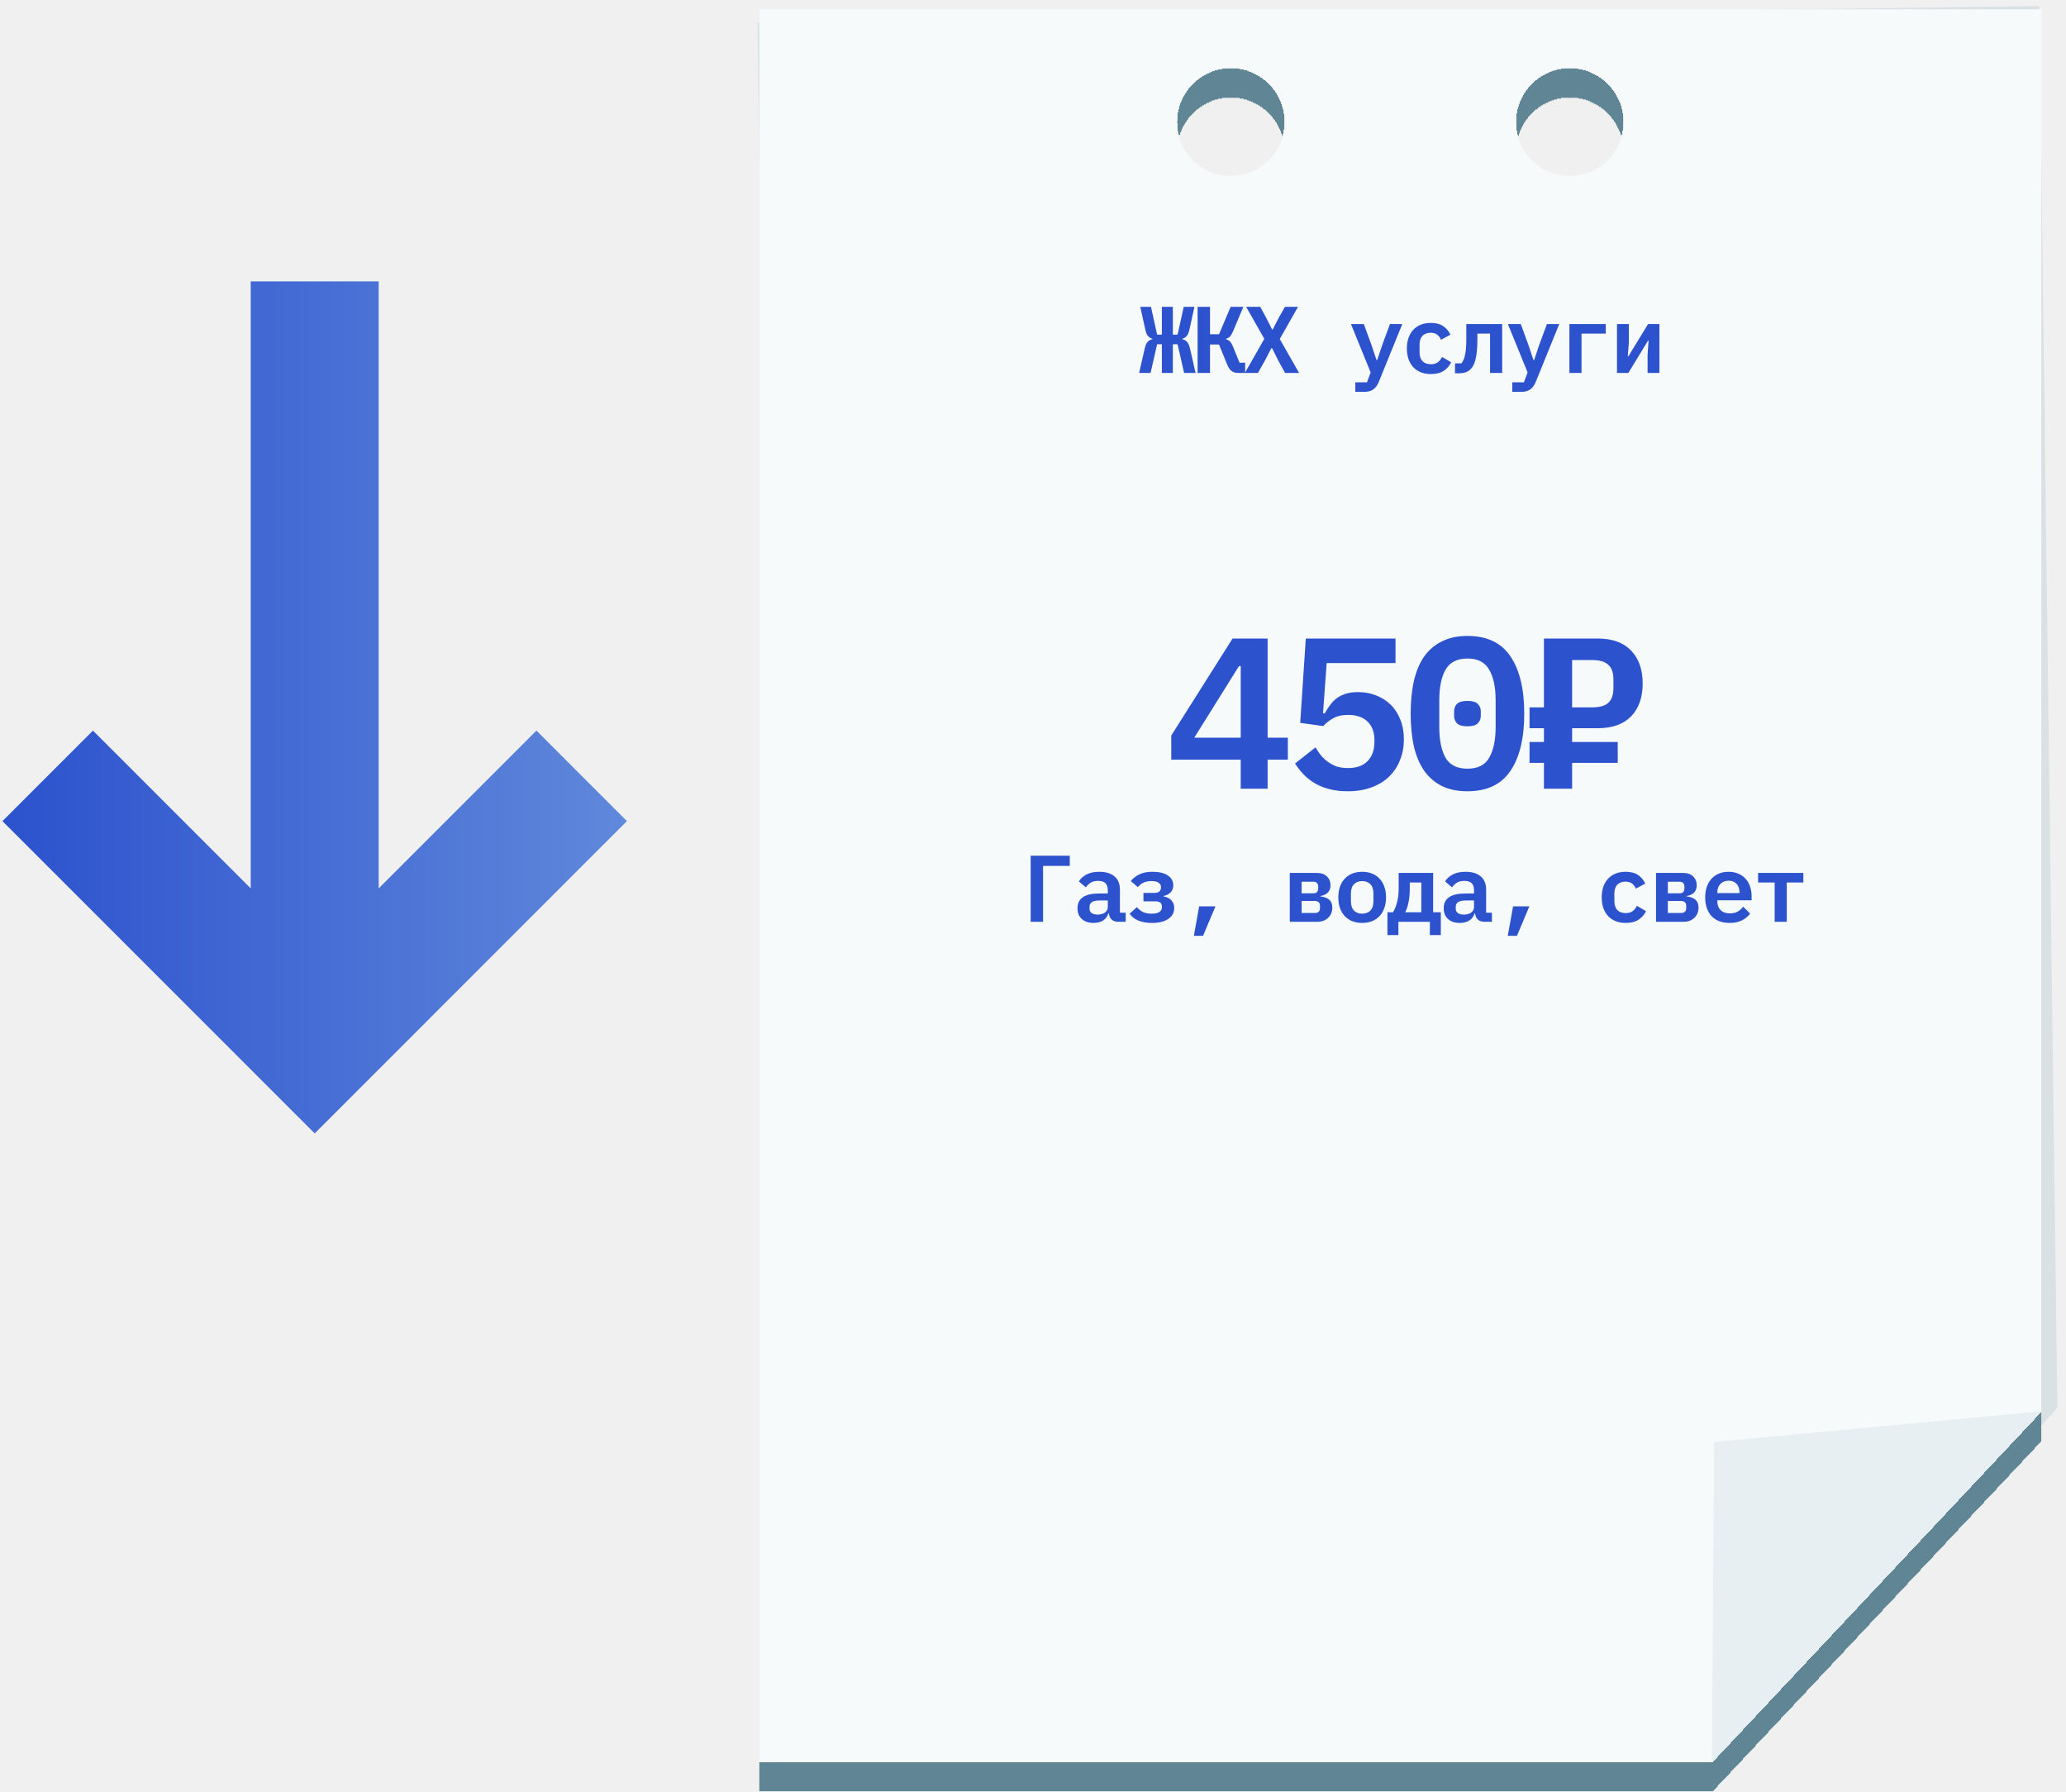
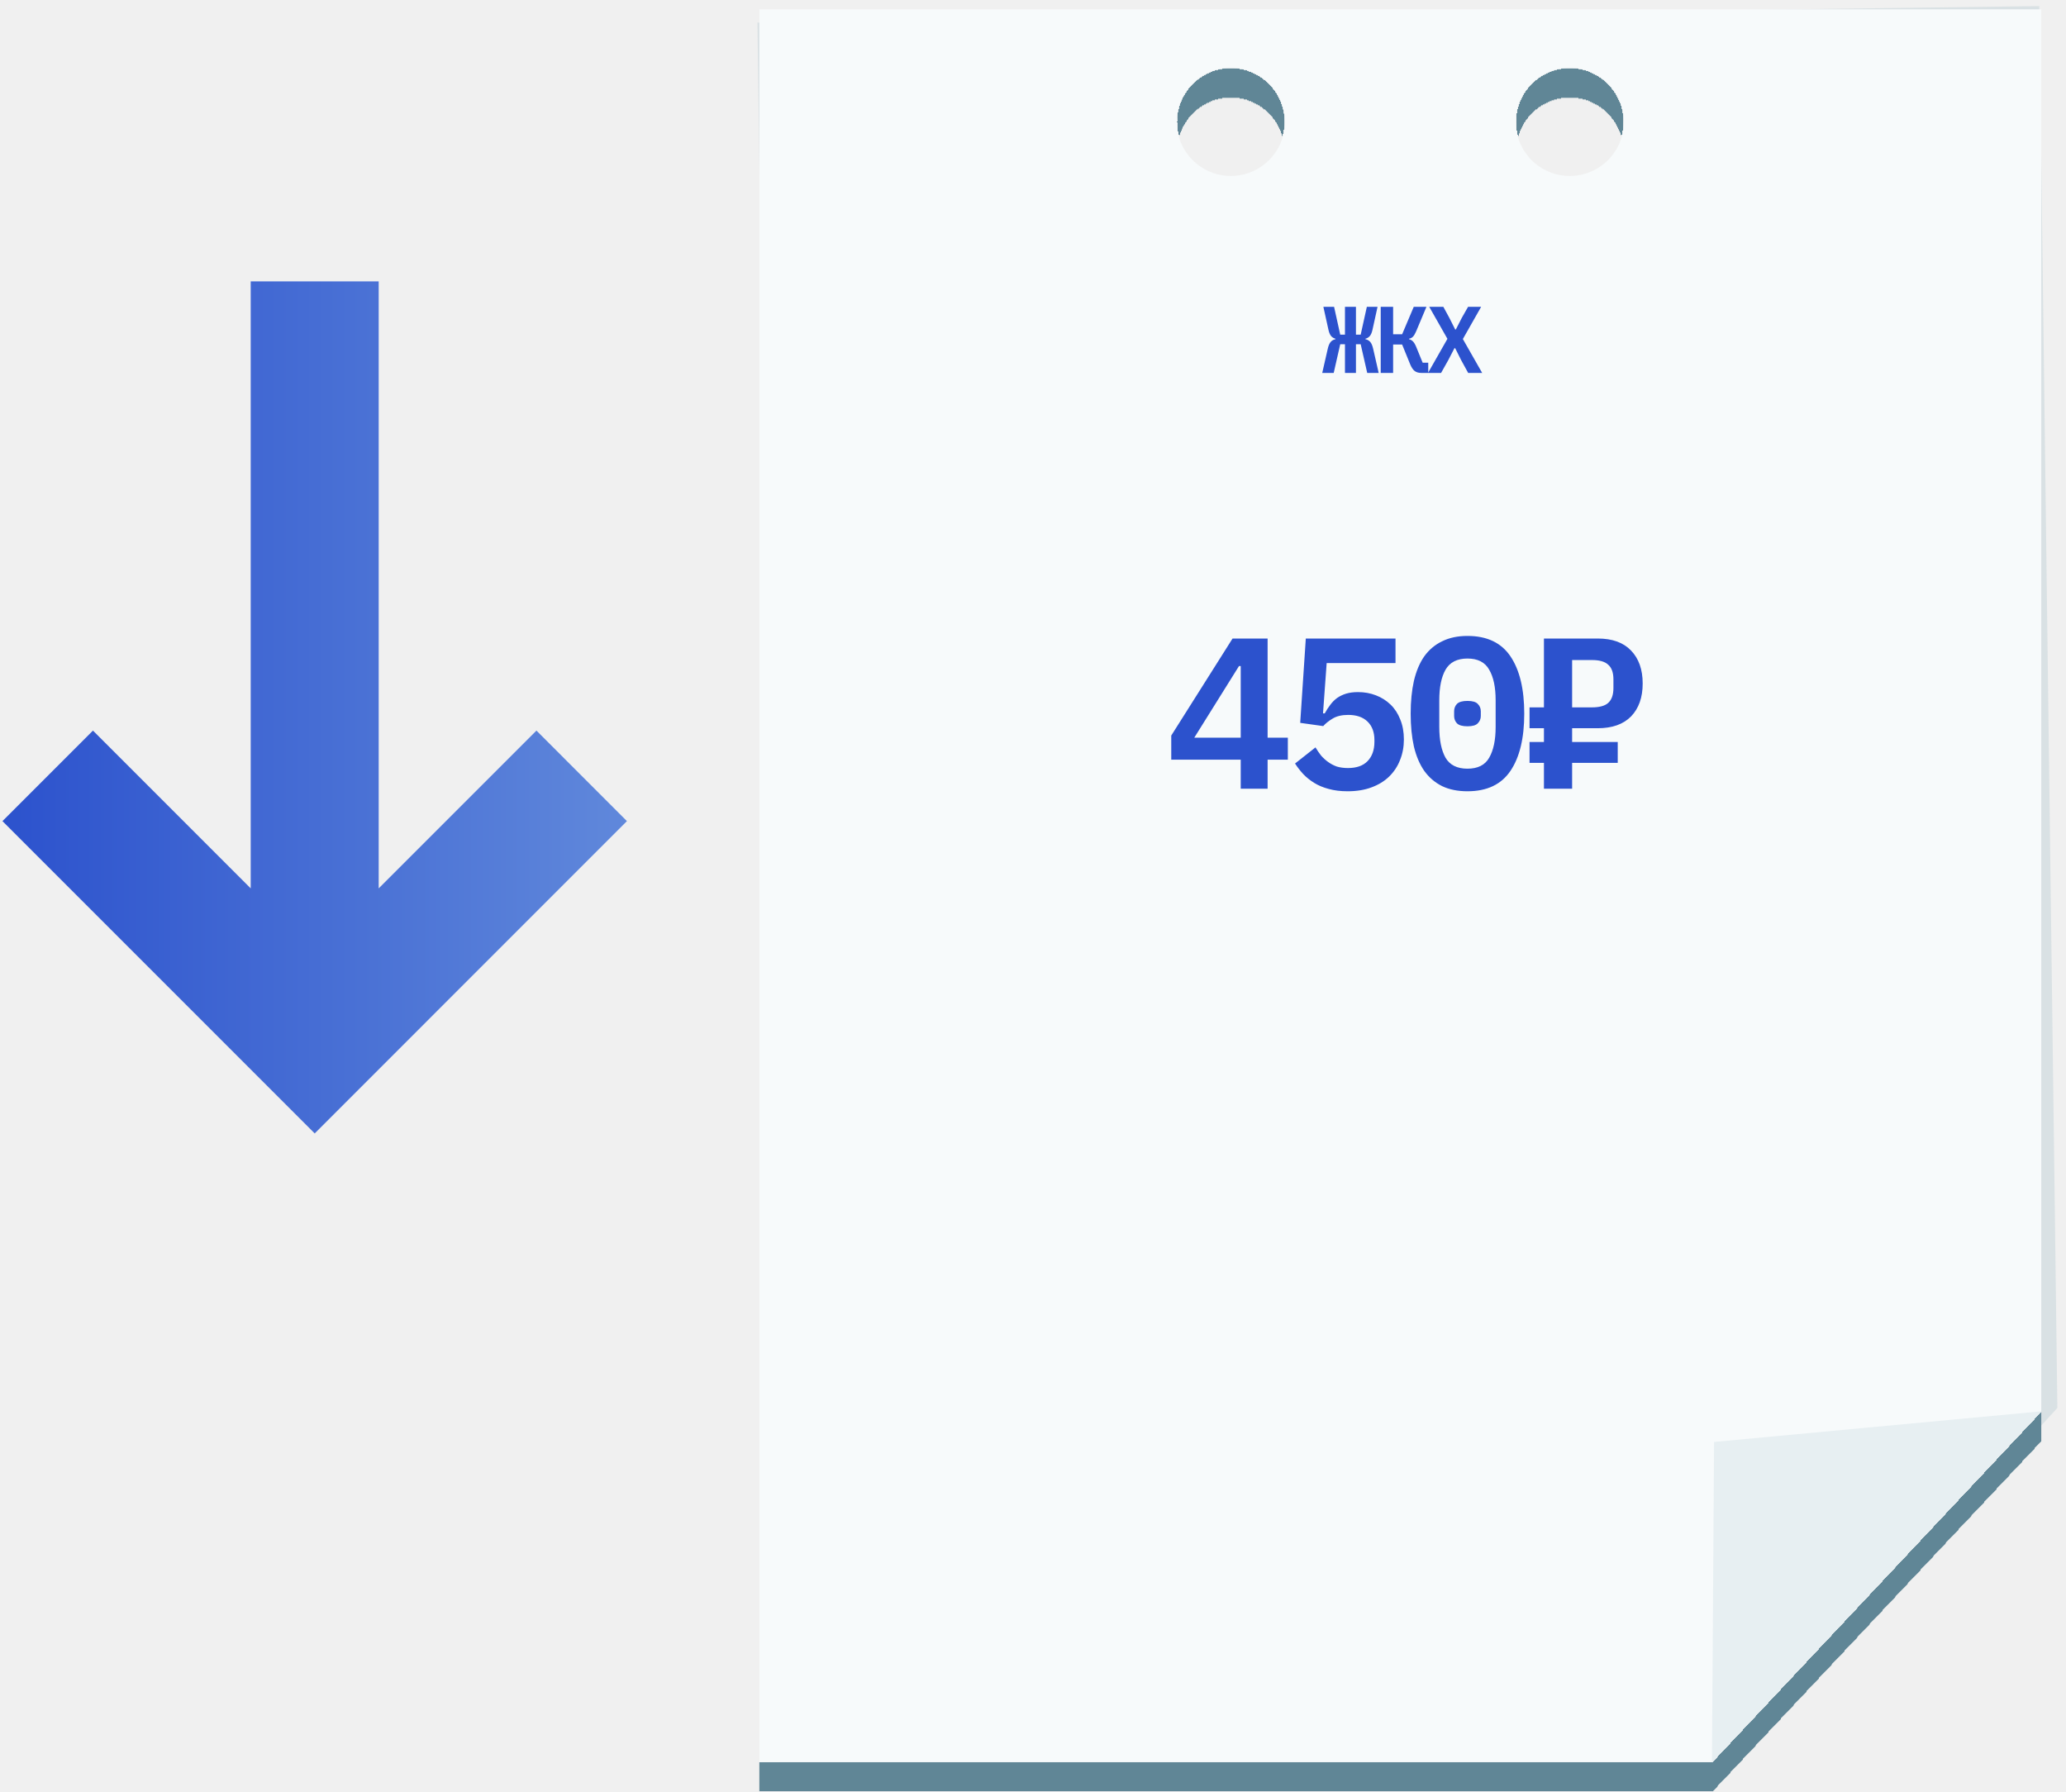
<svg xmlns="http://www.w3.org/2000/svg" width="158" height="137" viewBox="0 0 158 137" fill="none">
  <mask id="path-1-inside-1_201_2" fill="white">
    <path d="M19.172 67.923L19.172 21.514L28.962 21.514L28.962 67.923L41.025 55.86L47.947 62.783L24.067 86.664L0.186 62.783L7.109 55.86L19.172 67.923Z" />
  </mask>
  <path d="M19.172 67.923L19.172 21.514L28.962 21.514L28.962 67.923L41.025 55.86L47.947 62.783L24.067 86.664L0.186 62.783L7.109 55.86L19.172 67.923Z" fill="white" />
  <path d="M19.172 67.923L11.393 75.701L30.172 94.479L30.172 67.923L19.172 67.923ZM19.172 21.514L19.172 10.514L8.172 10.514L8.171 21.514L19.172 21.514ZM28.962 21.514L39.962 21.514L39.962 10.514L28.962 10.514L28.962 21.514ZM28.962 67.923L17.962 67.923L17.962 94.479L36.74 75.701L28.962 67.923ZM41.025 55.86L48.803 48.082L41.025 40.304L33.246 48.082L41.025 55.86ZM47.947 62.783L55.725 70.561L63.504 62.783L55.725 55.005L47.947 62.783ZM24.067 86.664L16.288 94.442L24.067 102.22L31.845 94.442L24.067 86.664ZM0.186 62.783L-7.592 55.005L-15.37 62.783L-7.592 70.561L0.186 62.783ZM7.109 55.86L14.887 48.082L7.109 40.304L-0.669 48.082L7.109 55.86ZM19.172 67.923L30.172 67.923L30.172 21.514L19.172 21.514L8.171 21.514L8.171 67.923L19.172 67.923ZM19.172 21.514L19.172 32.514L28.962 32.514L28.962 21.514L28.962 10.514L19.172 10.514L19.172 21.514ZM28.962 21.514L17.962 21.514L17.962 67.923L28.962 67.923L39.962 67.923L39.962 21.514L28.962 21.514ZM28.962 67.923L36.74 75.701L48.803 63.638L41.025 55.86L33.246 48.082L21.184 60.145L28.962 67.923ZM41.025 55.86L33.246 63.638L40.169 70.561L47.947 62.783L55.725 55.005L48.803 48.082L41.025 55.86ZM47.947 62.783L40.169 55.005L16.288 78.885L24.067 86.664L31.845 94.442L55.725 70.561L47.947 62.783ZM24.067 86.664L31.845 78.885L7.964 55.005L0.186 62.783L-7.592 70.561L16.288 94.442L24.067 86.664ZM0.186 62.783L7.964 70.561L14.887 63.638L7.109 55.86L-0.669 48.082L-7.592 55.005L0.186 62.783ZM7.109 55.86L-0.669 63.638L11.393 75.701L19.172 67.923L26.95 60.145L14.887 48.082L7.109 55.86Z" fill="url(#paint0_linear_201_2)" mask="url(#path-1-inside-1_201_2)" />
  <g style="mix-blend-mode:multiply">
    <path d="M57.928 1.728L59.653 135.739L132.506 134.804L157.34 107.652L155.957 0.466L57.928 1.728ZM94.146 14.008C91.858 14.038 89.989 12.207 89.959 9.927C89.928 7.648 91.76 5.771 94.039 5.74C96.319 5.71 98.196 7.541 98.227 9.821C98.257 12.101 96.425 13.978 94.146 14.008ZM120.066 13.674C117.779 13.704 115.91 11.873 115.879 9.593C115.849 7.313 117.68 5.436 119.96 5.406C122.24 5.375 124.117 7.207 124.147 9.487C124.178 11.766 122.346 13.643 120.066 13.674Z" fill="#E7EFF2" />
  </g>
  <g filter="url(#filter0_d_201_2)">
    <path d="M58.072 0.71L58.072 134.736H130.925L156.109 107.911V0.71L58.072 0.71ZM94.13 13.454C91.843 13.454 89.996 11.599 89.996 9.32C89.996 7.04 91.85 5.186 94.13 5.186C96.41 5.186 98.264 7.04 98.264 9.32C98.264 11.599 96.41 13.454 94.13 13.454ZM120.051 13.454C117.764 13.454 115.917 11.599 115.917 9.32C115.917 7.04 117.771 5.186 120.051 5.186C122.331 5.186 124.185 7.04 124.185 9.32C124.185 11.599 122.331 13.454 120.051 13.454Z" fill="#F7FAFB" />
  </g>
-   <path d="M88.855 26.32H88.493L87.993 28.514H87.117L87.537 26.675C87.59 26.439 87.662 26.265 87.754 26.154C87.846 26.043 87.971 25.97 88.131 25.936V25.9C87.991 25.862 87.877 25.792 87.79 25.69C87.703 25.584 87.636 25.42 87.588 25.198L87.204 23.46H88.022L88.493 25.589H88.855V23.46H89.695V25.589H90.057L90.527 23.46H91.346L90.962 25.205C90.914 25.422 90.846 25.584 90.759 25.69C90.672 25.792 90.559 25.862 90.419 25.9V25.936C90.578 25.97 90.704 26.043 90.795 26.154C90.887 26.265 90.959 26.439 91.013 26.675L91.433 28.514H90.556L90.057 26.32H89.695V28.514H88.855V26.32ZM91.589 23.46H92.537V25.56H93.225L94.116 23.46H95.086L94.304 25.321C94.222 25.514 94.14 25.654 94.058 25.741C93.976 25.823 93.874 25.876 93.754 25.9V25.936C93.874 25.965 93.973 26.021 94.05 26.103C94.133 26.18 94.215 26.315 94.297 26.509L94.796 27.732H95.224V28.514H94.688C94.485 28.514 94.318 28.466 94.188 28.369C94.058 28.268 93.944 28.102 93.848 27.87L93.225 26.342H92.537V28.514H91.589V23.46ZM99.348 28.514H98.276L97.726 27.508L97.284 26.624H97.226L96.77 27.508L96.205 28.514H95.206L96.69 25.907L95.3 23.46H96.379L96.842 24.314L97.284 25.191H97.335L97.784 24.314L98.269 23.46H99.268L97.871 25.922L99.348 28.514ZM106.3 24.778H107.241L105.453 29.18C105.351 29.436 105.216 29.629 105.047 29.76C104.878 29.895 104.639 29.962 104.33 29.962H103.65V29.231H104.54L104.823 28.478L103.316 24.778H104.301L104.873 26.342L105.272 27.529H105.322L105.72 26.342L106.3 24.778ZM109.425 28.601C109.14 28.601 108.884 28.555 108.657 28.464C108.43 28.372 108.237 28.241 108.078 28.073C107.923 27.904 107.803 27.698 107.716 27.457C107.634 27.216 107.593 26.945 107.593 26.646C107.593 26.347 107.634 26.076 107.716 25.835C107.803 25.594 107.923 25.389 108.078 25.22C108.237 25.051 108.428 24.92 108.65 24.829C108.877 24.737 109.133 24.691 109.417 24.691C109.813 24.691 110.132 24.773 110.373 24.937C110.615 25.101 110.798 25.319 110.923 25.589L110.207 25.98C110.139 25.821 110.042 25.693 109.917 25.596C109.796 25.495 109.63 25.444 109.417 25.444C109.142 25.444 108.93 25.524 108.78 25.683C108.635 25.842 108.563 26.06 108.563 26.335V26.957C108.563 27.228 108.635 27.445 108.78 27.609C108.93 27.768 109.147 27.848 109.432 27.848C109.654 27.848 109.83 27.797 109.96 27.696C110.096 27.595 110.204 27.459 110.286 27.291L110.981 27.703C110.856 27.969 110.665 28.186 110.409 28.355C110.158 28.519 109.83 28.601 109.425 28.601ZM111.275 27.783H111.767C111.825 27.71 111.876 27.624 111.919 27.522C111.968 27.421 112.006 27.3 112.035 27.16C112.069 27.02 112.093 26.856 112.108 26.668C112.127 26.48 112.137 26.262 112.137 26.016V24.778H114.881V28.514H113.954V25.509H112.984V26.038C112.984 26.371 112.969 26.658 112.94 26.899C112.916 27.141 112.88 27.349 112.832 27.522C112.788 27.691 112.735 27.831 112.673 27.942C112.615 28.048 112.552 28.138 112.484 28.21C112.364 28.336 112.226 28.423 112.072 28.471C111.917 28.519 111.743 28.543 111.55 28.543H111.275V27.783ZM118.303 24.778H119.244L117.456 29.18C117.354 29.436 117.219 29.629 117.05 29.76C116.881 29.895 116.642 29.962 116.333 29.962H115.653V29.231H116.543L116.826 28.478L115.319 24.778H116.304L116.876 26.342L117.275 27.529H117.325L117.723 26.342L118.303 24.778ZM120.023 24.778H122.803V25.509H120.95V28.514H120.023V24.778ZM123.662 24.778H124.567V26.19L124.487 27.247H124.531L126.037 24.778H126.906V28.514H126.001V27.102L126.08 26.045H126.037L124.531 28.514H123.662V24.778Z" fill="#2C52CD" />
+   <path d="M102.858 26.32H102.496L101.997 28.514H101.12L101.54 26.675C101.593 26.439 101.666 26.265 101.758 26.154C101.849 26.043 101.975 25.97 102.134 25.936V25.9C101.994 25.862 101.881 25.792 101.794 25.69C101.707 25.584 101.639 25.42 101.591 25.198L101.207 23.46H102.026L102.496 25.589H102.858V23.46H103.698V25.589H104.06L104.531 23.46H105.349L104.965 25.205C104.917 25.422 104.85 25.584 104.763 25.69C104.676 25.792 104.562 25.862 104.422 25.9V25.936C104.582 25.97 104.707 26.043 104.799 26.154C104.891 26.265 104.963 26.439 105.016 26.675L105.436 28.514H104.56L104.06 26.32H103.698V28.514H102.858V26.32ZM105.592 23.46H106.541V25.56H107.229L108.119 23.46H109.089L108.307 25.321C108.225 25.514 108.143 25.654 108.061 25.741C107.979 25.823 107.878 25.876 107.757 25.9V25.936C107.878 25.965 107.977 26.021 108.054 26.103C108.136 26.18 108.218 26.315 108.3 26.509L108.8 27.732H109.227V28.514H108.691C108.488 28.514 108.322 28.466 108.192 28.369C108.061 28.268 107.948 28.102 107.851 27.87L107.229 26.342H106.541V28.514H105.592V23.46ZM113.351 28.514H112.28L111.729 27.508L111.287 26.624H111.23L110.773 27.508L110.209 28.514H109.209L110.694 25.907L109.303 23.46H110.382L110.846 24.314L111.287 25.191H111.338L111.787 24.314L112.272 23.46H113.272L111.874 25.922L113.351 28.514Z" fill="#2C52CD" />
  <path d="M94.886 60.304V58.083H89.573V56.241L94.261 48.822H96.942V56.405H98.489V58.083H96.942V60.304H94.886ZM91.333 56.405H94.886V50.927H94.754L91.333 56.405ZM106.723 50.697H101.459L101.179 54.546H101.311C101.442 54.305 101.585 54.086 101.738 53.888C101.892 53.68 102.067 53.505 102.265 53.362C102.473 53.219 102.703 53.11 102.956 53.033C103.219 52.956 103.52 52.918 103.86 52.918C104.343 52.918 104.798 53 105.226 53.165C105.654 53.329 106.026 53.565 106.344 53.872C106.662 54.179 106.909 54.557 107.085 55.007C107.271 55.457 107.364 55.967 107.364 56.537C107.364 57.107 107.266 57.634 107.068 58.116C106.882 58.599 106.602 59.021 106.229 59.383C105.867 59.734 105.418 60.008 104.88 60.205C104.354 60.403 103.745 60.501 103.054 60.501C102.517 60.501 102.034 60.441 101.607 60.321C101.19 60.211 100.823 60.057 100.505 59.86C100.187 59.663 99.907 59.438 99.666 59.185C99.424 58.922 99.216 58.654 99.04 58.379L100.603 57.146C100.735 57.365 100.877 57.573 101.031 57.771C101.195 57.957 101.376 58.122 101.574 58.264C101.771 58.407 101.991 58.522 102.232 58.61C102.484 58.686 102.769 58.725 103.087 58.725C103.745 58.725 104.244 58.549 104.584 58.198C104.935 57.837 105.111 57.343 105.111 56.718V56.586C105.111 55.983 104.935 55.511 104.584 55.172C104.233 54.831 103.74 54.662 103.104 54.662C102.621 54.662 102.226 54.755 101.919 54.941C101.623 55.117 101.382 55.309 101.195 55.517L99.435 55.27L99.863 48.822H106.723V50.697ZM112.226 60.501C111.481 60.501 110.833 60.37 110.285 60.107C109.737 59.832 109.282 59.443 108.92 58.939C108.569 58.434 108.306 57.815 108.13 57.08C107.966 56.345 107.883 55.506 107.883 54.563C107.883 53.631 107.966 52.797 108.13 52.062C108.306 51.317 108.569 50.691 108.92 50.187C109.282 49.683 109.737 49.299 110.285 49.036C110.833 48.761 111.481 48.624 112.226 48.624C113.718 48.624 114.814 49.145 115.516 50.187C116.218 51.229 116.569 52.688 116.569 54.563C116.569 56.438 116.218 57.897 115.516 58.939C114.814 59.98 113.718 60.501 112.226 60.501ZM112.226 58.774C113.016 58.774 113.57 58.495 113.888 57.935C114.217 57.365 114.381 56.581 114.381 55.583V53.543C114.381 52.545 114.217 51.766 113.888 51.207C113.57 50.637 113.016 50.352 112.226 50.352C111.437 50.352 110.877 50.637 110.548 51.207C110.23 51.766 110.071 52.545 110.071 53.543V55.583C110.071 56.581 110.23 57.365 110.548 57.935C110.877 58.495 111.437 58.774 112.226 58.774ZM112.226 55.533C111.842 55.533 111.574 55.457 111.42 55.303C111.278 55.15 111.206 54.963 111.206 54.744V54.382C111.206 54.163 111.278 53.976 111.42 53.823C111.574 53.669 111.842 53.592 112.226 53.592C112.61 53.592 112.873 53.669 113.016 53.823C113.169 53.976 113.246 54.163 113.246 54.382V54.744C113.246 54.963 113.169 55.15 113.016 55.303C112.873 55.457 112.61 55.533 112.226 55.533ZM120.23 58.33V60.304H118.075V58.33H116.973V56.734H118.075V55.681H116.973V54.086H118.075V48.822H122.188C123.306 48.822 124.156 49.129 124.738 49.743C125.33 50.357 125.626 51.196 125.626 52.26C125.626 53.324 125.33 54.163 124.738 54.777C124.145 55.38 123.295 55.681 122.188 55.681H120.23V56.734H123.718V58.33H120.23ZM120.23 54.086H121.744C122.325 54.086 122.742 53.971 122.994 53.74C123.257 53.499 123.389 53.121 123.389 52.605V51.947C123.389 51.432 123.257 51.059 122.994 50.829C122.742 50.587 122.325 50.467 121.744 50.467H120.23V54.086Z" fill="#2C52CD" />
-   <path d="M78.822 65.427H81.812V66.209H79.77V70.481H78.822V65.427ZM85.545 70.481C85.319 70.481 85.142 70.426 85.017 70.315C84.896 70.199 84.824 70.04 84.8 69.837H84.763C84.696 70.069 84.563 70.25 84.365 70.38C84.167 70.505 83.924 70.568 83.634 70.568C83.257 70.568 82.958 70.469 82.736 70.271C82.514 70.073 82.403 69.798 82.403 69.446C82.403 68.693 82.956 68.316 84.061 68.316H84.72V68.07C84.72 67.834 84.662 67.655 84.546 67.534C84.43 67.414 84.242 67.353 83.981 67.353C83.745 67.353 83.554 67.399 83.409 67.491C83.264 67.583 83.141 67.701 83.04 67.846L82.511 67.397C82.627 67.189 82.813 67.015 83.069 66.875C83.33 66.731 83.665 66.658 84.076 66.658C84.568 66.658 84.952 66.774 85.227 67.006C85.507 67.233 85.647 67.573 85.647 68.027V69.786H86.088V70.481H85.545ZM83.945 69.931C84.167 69.931 84.351 69.88 84.496 69.779C84.645 69.673 84.72 69.53 84.72 69.352V68.852H84.083C83.576 68.852 83.323 69.011 83.323 69.33V69.475C83.323 69.624 83.378 69.738 83.489 69.815C83.6 69.892 83.752 69.931 83.945 69.931ZM88.098 70.568C87.702 70.568 87.36 70.51 87.07 70.394C86.785 70.274 86.558 70.098 86.389 69.866L86.947 69.359C87.087 69.528 87.244 69.653 87.418 69.736C87.596 69.818 87.814 69.859 88.069 69.859C88.344 69.859 88.545 69.815 88.67 69.728C88.796 69.641 88.859 69.526 88.859 69.381V69.323C88.859 69.052 88.694 68.917 88.366 68.917H87.447V68.273H88.272C88.451 68.273 88.581 68.237 88.663 68.164C88.745 68.092 88.786 67.99 88.786 67.86V67.809C88.786 67.684 88.728 67.58 88.612 67.498C88.496 67.411 88.311 67.368 88.055 67.368C87.818 67.368 87.618 67.406 87.454 67.484C87.29 67.561 87.145 67.677 87.019 67.831L86.476 67.361C86.665 67.138 86.889 66.967 87.15 66.846C87.41 66.721 87.741 66.658 88.142 66.658C88.653 66.658 89.044 66.752 89.315 66.941C89.59 67.129 89.728 67.377 89.728 67.686C89.728 67.908 89.66 68.089 89.525 68.229C89.39 68.369 89.209 68.461 88.982 68.505V68.541C89.228 68.579 89.426 68.676 89.575 68.83C89.725 68.98 89.8 69.178 89.8 69.424C89.8 69.772 89.65 70.049 89.351 70.257C89.056 70.465 88.639 70.568 88.098 70.568ZM91.708 69.301H92.954L92.005 71.553H91.303L91.708 69.301ZM98.639 66.745H100.71C101.043 66.745 101.298 66.834 101.477 67.013C101.661 67.187 101.752 67.414 101.752 67.694C101.752 68.147 101.494 68.42 100.977 68.512V68.541C101.253 68.565 101.472 68.645 101.636 68.78C101.805 68.915 101.89 69.123 101.89 69.403C101.89 69.557 101.863 69.699 101.81 69.83C101.757 69.96 101.68 70.073 101.578 70.17C101.482 70.267 101.361 70.344 101.216 70.402C101.072 70.455 100.907 70.481 100.724 70.481H98.639V66.745ZM100.543 69.808C100.813 69.808 100.948 69.683 100.948 69.431V69.265C100.948 69.014 100.813 68.888 100.543 68.888H99.544V69.808H100.543ZM100.449 68.302C100.57 68.302 100.659 68.27 100.717 68.208C100.78 68.14 100.811 68.051 100.811 67.94V67.781C100.811 67.669 100.78 67.583 100.717 67.52C100.659 67.452 100.57 67.418 100.449 67.418H99.544V68.302H100.449ZM104.175 70.568C103.89 70.568 103.634 70.522 103.407 70.431C103.185 70.339 102.994 70.209 102.835 70.04C102.681 69.871 102.56 69.666 102.473 69.424C102.391 69.183 102.35 68.912 102.35 68.613C102.35 68.314 102.391 68.044 102.473 67.802C102.56 67.561 102.681 67.356 102.835 67.187C102.994 67.018 103.185 66.887 103.407 66.796C103.634 66.704 103.89 66.658 104.175 66.658C104.455 66.658 104.708 66.704 104.935 66.796C105.162 66.887 105.353 67.018 105.507 67.187C105.666 67.356 105.787 67.561 105.869 67.802C105.956 68.044 105.999 68.314 105.999 68.613C105.999 68.912 105.956 69.183 105.869 69.424C105.787 69.666 105.666 69.871 105.507 70.04C105.353 70.209 105.162 70.339 104.935 70.431C104.708 70.522 104.455 70.568 104.175 70.568ZM104.175 69.859C104.44 69.859 104.65 69.779 104.805 69.62C104.959 69.456 105.036 69.217 105.036 68.903V68.324C105.036 68.01 104.959 67.773 104.805 67.614C104.65 67.45 104.44 67.368 104.175 67.368C103.909 67.368 103.699 67.45 103.545 67.614C103.39 67.773 103.313 68.01 103.313 68.324V68.903C103.313 69.217 103.39 69.456 103.545 69.62C103.699 69.779 103.909 69.859 104.175 69.859ZM106.105 69.75H106.532C106.662 69.543 106.766 69.287 106.843 68.983C106.925 68.678 106.966 68.319 106.966 67.904V66.745H109.602V69.75H110.189V71.495H109.349V70.481H106.945V71.495H106.105V69.75ZM108.697 69.75V67.476H107.814V67.933C107.814 68.333 107.782 68.683 107.72 68.983C107.662 69.282 107.577 69.538 107.466 69.75H108.697ZM113.553 70.481C113.326 70.481 113.149 70.426 113.024 70.315C112.903 70.199 112.831 70.04 112.807 69.837H112.771C112.703 70.069 112.57 70.25 112.372 70.38C112.174 70.505 111.931 70.568 111.641 70.568C111.264 70.568 110.965 70.469 110.743 70.271C110.521 70.073 110.41 69.798 110.41 69.446C110.41 68.693 110.963 68.316 112.068 68.316H112.727V68.07C112.727 67.834 112.669 67.655 112.553 67.534C112.437 67.414 112.249 67.353 111.988 67.353C111.752 67.353 111.561 67.399 111.416 67.491C111.272 67.583 111.149 67.701 111.047 67.846L110.519 67.397C110.634 67.189 110.82 67.015 111.076 66.875C111.337 66.731 111.672 66.658 112.083 66.658C112.575 66.658 112.959 66.774 113.234 67.006C113.514 67.233 113.654 67.573 113.654 68.027V69.786H114.096V70.481H113.553ZM111.952 69.931C112.174 69.931 112.358 69.88 112.503 69.779C112.652 69.673 112.727 69.53 112.727 69.352V68.852H112.09C111.583 68.852 111.33 69.011 111.33 69.33V69.475C111.33 69.624 111.385 69.738 111.496 69.815C111.607 69.892 111.759 69.931 111.952 69.931ZM115.714 69.301H116.96L116.011 71.553H115.309L115.714 69.301ZM124.325 70.568C124.04 70.568 123.784 70.522 123.557 70.431C123.33 70.339 123.137 70.209 122.978 70.04C122.823 69.871 122.703 69.666 122.616 69.424C122.534 69.183 122.493 68.912 122.493 68.613C122.493 68.314 122.534 68.044 122.616 67.802C122.703 67.561 122.823 67.356 122.978 67.187C123.137 67.018 123.328 66.887 123.55 66.796C123.777 66.704 124.033 66.658 124.317 66.658C124.713 66.658 125.032 66.74 125.273 66.904C125.515 67.069 125.698 67.286 125.823 67.556L125.107 67.947C125.039 67.788 124.942 67.66 124.817 67.563C124.696 67.462 124.53 67.411 124.317 67.411C124.042 67.411 123.83 67.491 123.68 67.65C123.535 67.809 123.463 68.027 123.463 68.302V68.925C123.463 69.195 123.535 69.412 123.68 69.576C123.83 69.736 124.047 69.815 124.332 69.815C124.554 69.815 124.73 69.764 124.86 69.663C124.996 69.562 125.104 69.427 125.186 69.258L125.881 69.67C125.756 69.936 125.565 70.153 125.309 70.322C125.058 70.486 124.73 70.568 124.325 70.568ZM126.646 66.745H128.717C129.05 66.745 129.306 66.834 129.484 67.013C129.668 67.187 129.759 67.414 129.759 67.694C129.759 68.147 129.501 68.42 128.985 68.512V68.541C129.26 68.565 129.479 68.645 129.643 68.78C129.812 68.915 129.897 69.123 129.897 69.403C129.897 69.557 129.87 69.699 129.817 69.83C129.764 69.96 129.687 70.073 129.586 70.17C129.489 70.267 129.368 70.344 129.223 70.402C129.079 70.455 128.915 70.481 128.731 70.481H126.646V66.745ZM128.55 69.808C128.82 69.808 128.956 69.683 128.956 69.431V69.265C128.956 69.014 128.82 68.888 128.55 68.888H127.551V69.808H128.55ZM128.456 68.302C128.577 68.302 128.666 68.27 128.724 68.208C128.787 68.14 128.818 68.051 128.818 67.94V67.781C128.818 67.669 128.787 67.583 128.724 67.52C128.666 67.452 128.577 67.418 128.456 67.418H127.551V68.302H128.456ZM132.269 70.568C131.969 70.568 131.704 70.522 131.472 70.431C131.24 70.339 131.045 70.209 130.886 70.04C130.731 69.871 130.613 69.668 130.531 69.431C130.449 69.19 130.408 68.92 130.408 68.621C130.408 68.316 130.449 68.044 130.531 67.802C130.618 67.561 130.738 67.356 130.893 67.187C131.047 67.018 131.233 66.887 131.45 66.796C131.673 66.704 131.921 66.658 132.196 66.658C132.467 66.658 132.71 66.704 132.928 66.796C133.145 66.883 133.328 67.008 133.478 67.172C133.632 67.336 133.751 67.534 133.833 67.766C133.915 67.998 133.956 68.254 133.956 68.534V68.838H131.335V68.932C131.335 69.202 131.419 69.422 131.588 69.591C131.757 69.755 131.994 69.837 132.298 69.837C132.529 69.837 132.727 69.791 132.891 69.699C133.06 69.603 133.2 69.477 133.311 69.323L133.84 69.851C133.705 70.049 133.507 70.218 133.246 70.358C132.99 70.498 132.665 70.568 132.269 70.568ZM132.204 67.339C131.943 67.339 131.733 67.421 131.574 67.585C131.414 67.749 131.335 67.966 131.335 68.237V68.287H133.029V68.222C133.029 67.952 132.954 67.737 132.805 67.578C132.66 67.418 132.459 67.339 132.204 67.339ZM135.719 67.476H134.452V66.745H137.913V67.476H136.646V70.481H135.719V67.476Z" fill="#2C52CD" />
  <path d="M156.109 107.911L130.925 134.736L131.085 110.252L156.109 107.911Z" fill="#E7EFF2" />
  <defs>
    <filter id="filter0_d_201_2" x="58.072" y="0.71" width="98.037" height="136.259" filterUnits="userSpaceOnUse" color-interpolation-filters="sRGB">
      <feFlood flood-opacity="0" result="BackgroundImageFix" />
      <feColorMatrix in="SourceAlpha" type="matrix" values="0 0 0 0 0 0 0 0 0 0 0 0 0 0 0 0 0 0 127 0" result="hardAlpha" />
      <feOffset dy="2.233" />
      <feComposite in2="hardAlpha" operator="out" />
      <feColorMatrix type="matrix" values="0 0 0 0 0.375 0 0 0 0 0.524 0 0 0 0 0.587 0 0 0 1 0" />
      <feBlend mode="normal" in2="BackgroundImageFix" result="effect1_dropShadow_201_2" />
      <feBlend mode="normal" in="SourceGraphic" in2="effect1_dropShadow_201_2" result="shape" />
    </filter>
    <linearGradient id="paint0_linear_201_2" x1="47.947" y1="54.089" x2="0.186" y2="54.089" gradientUnits="userSpaceOnUse">
      <stop stop-color="#6088DB" />
      <stop offset="1" stop-color="#2C52CD" />
    </linearGradient>
  </defs>
</svg>
